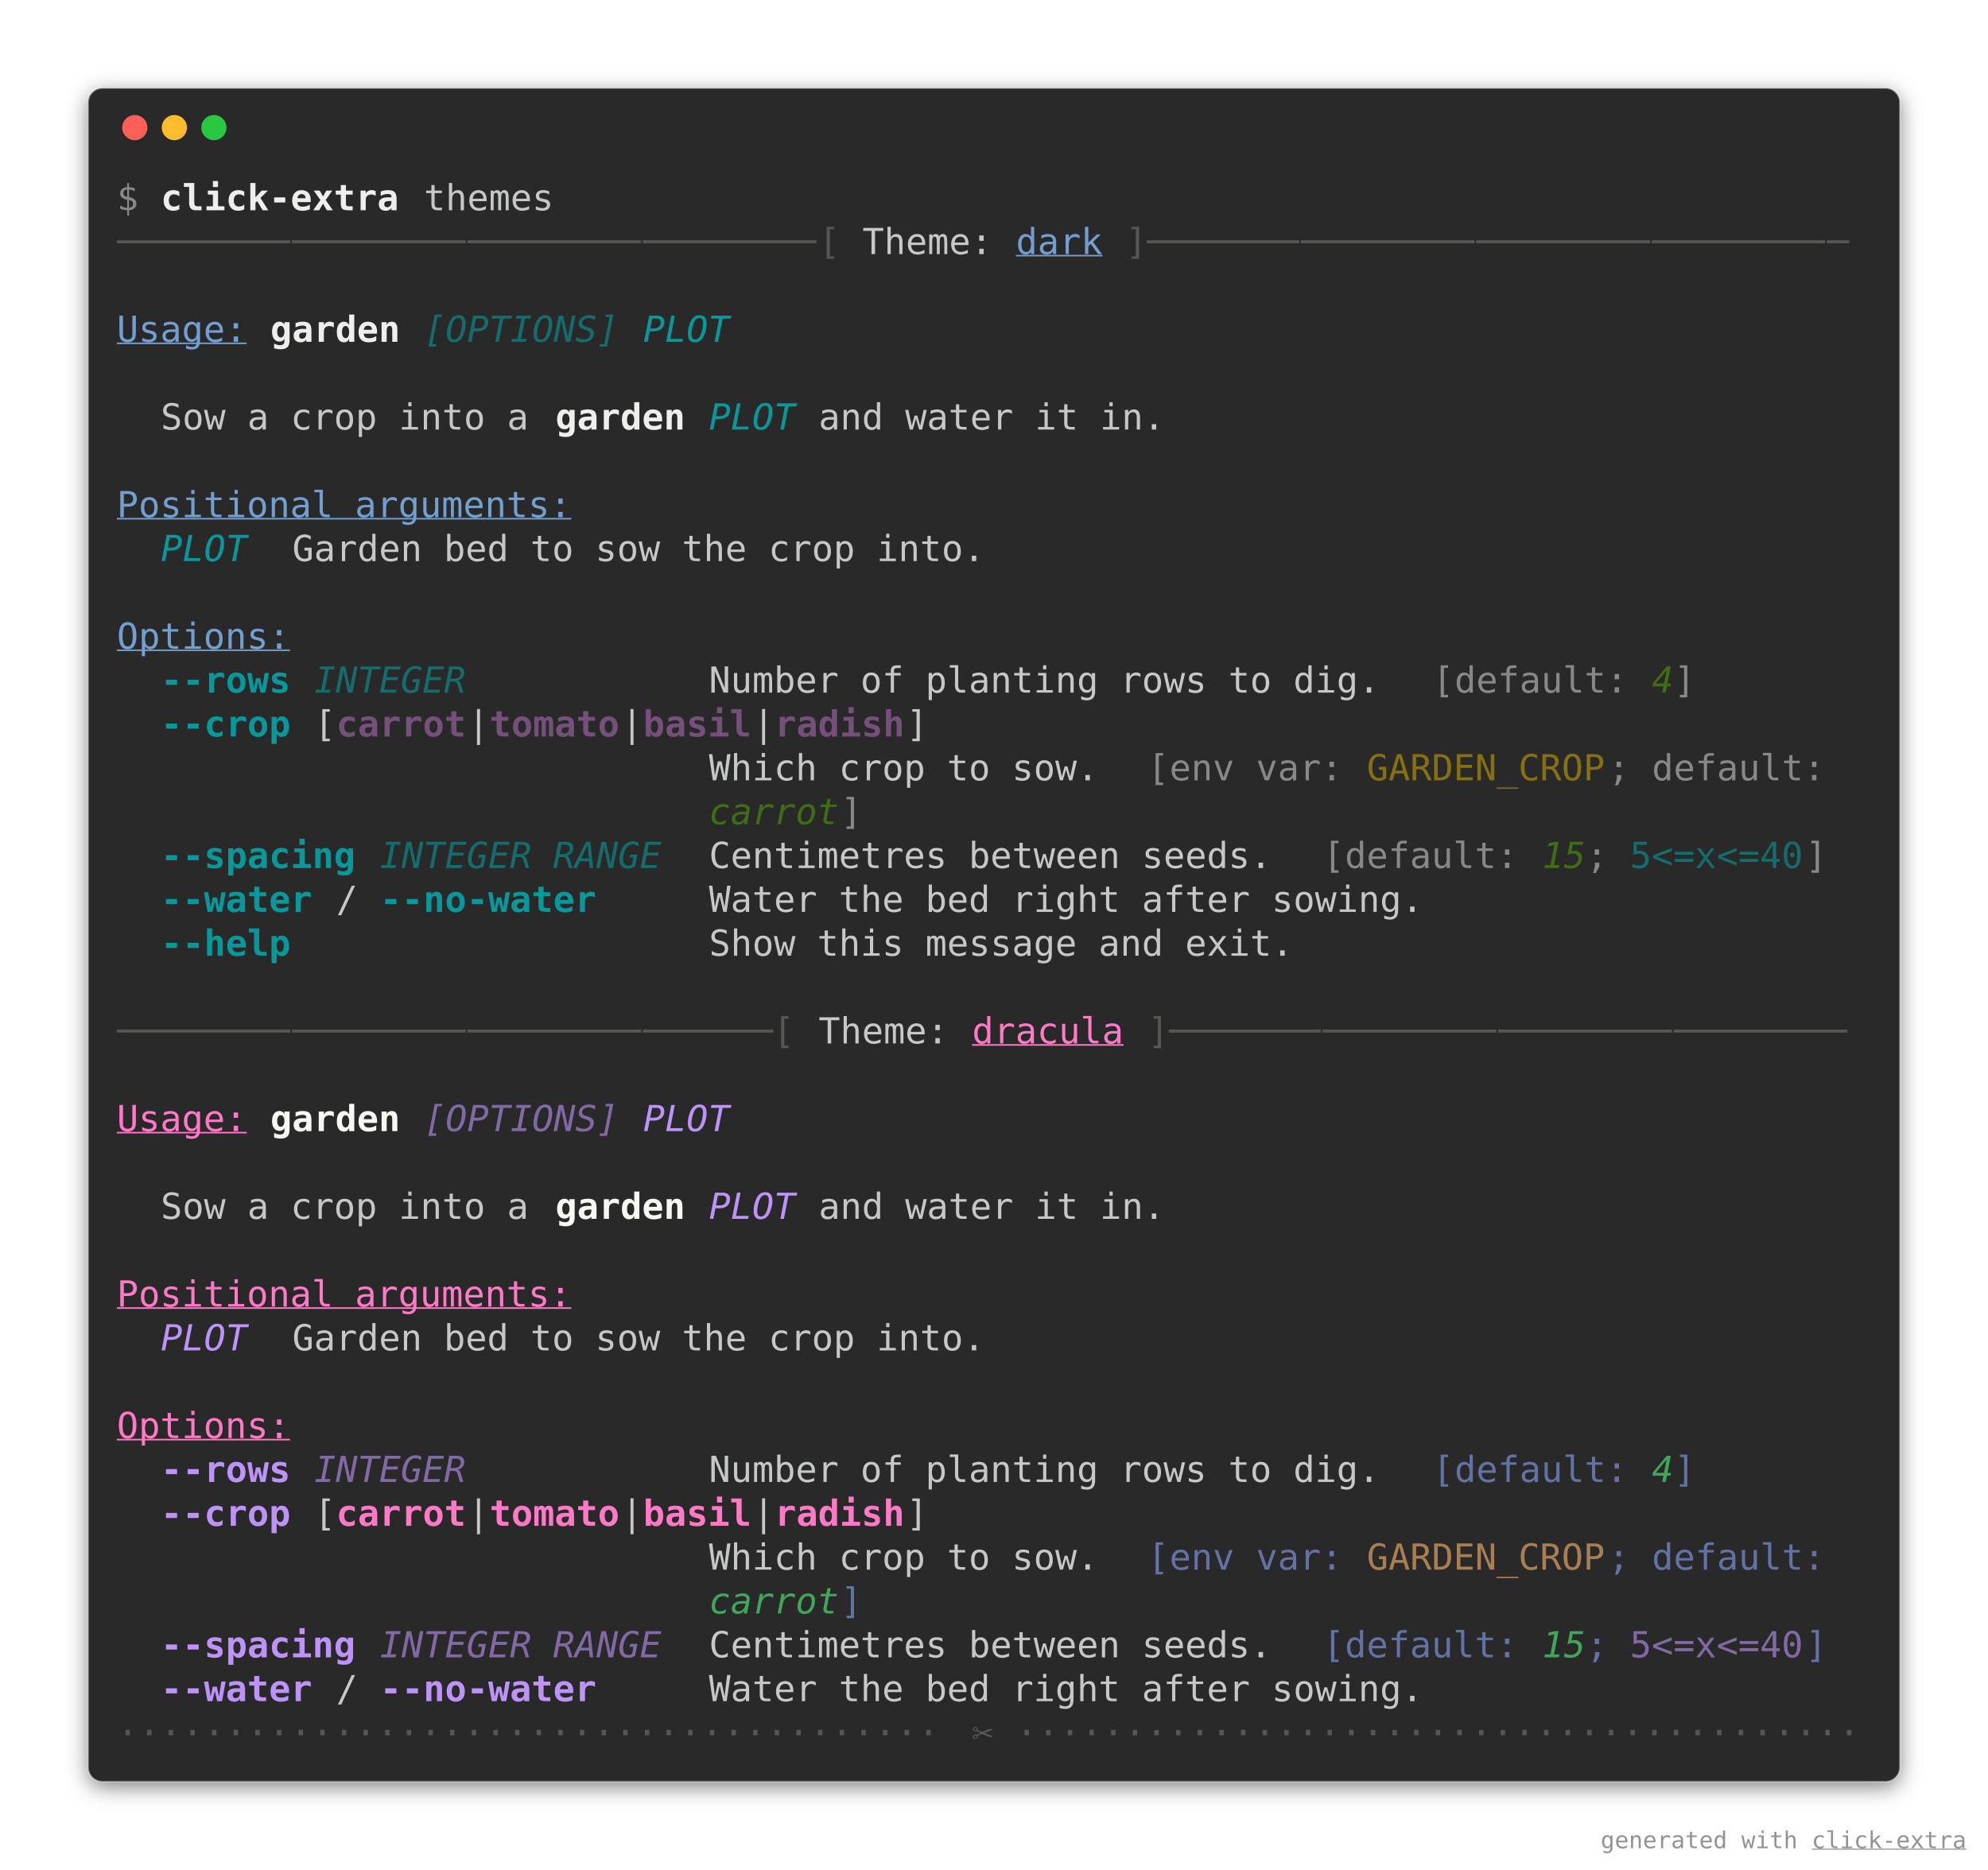
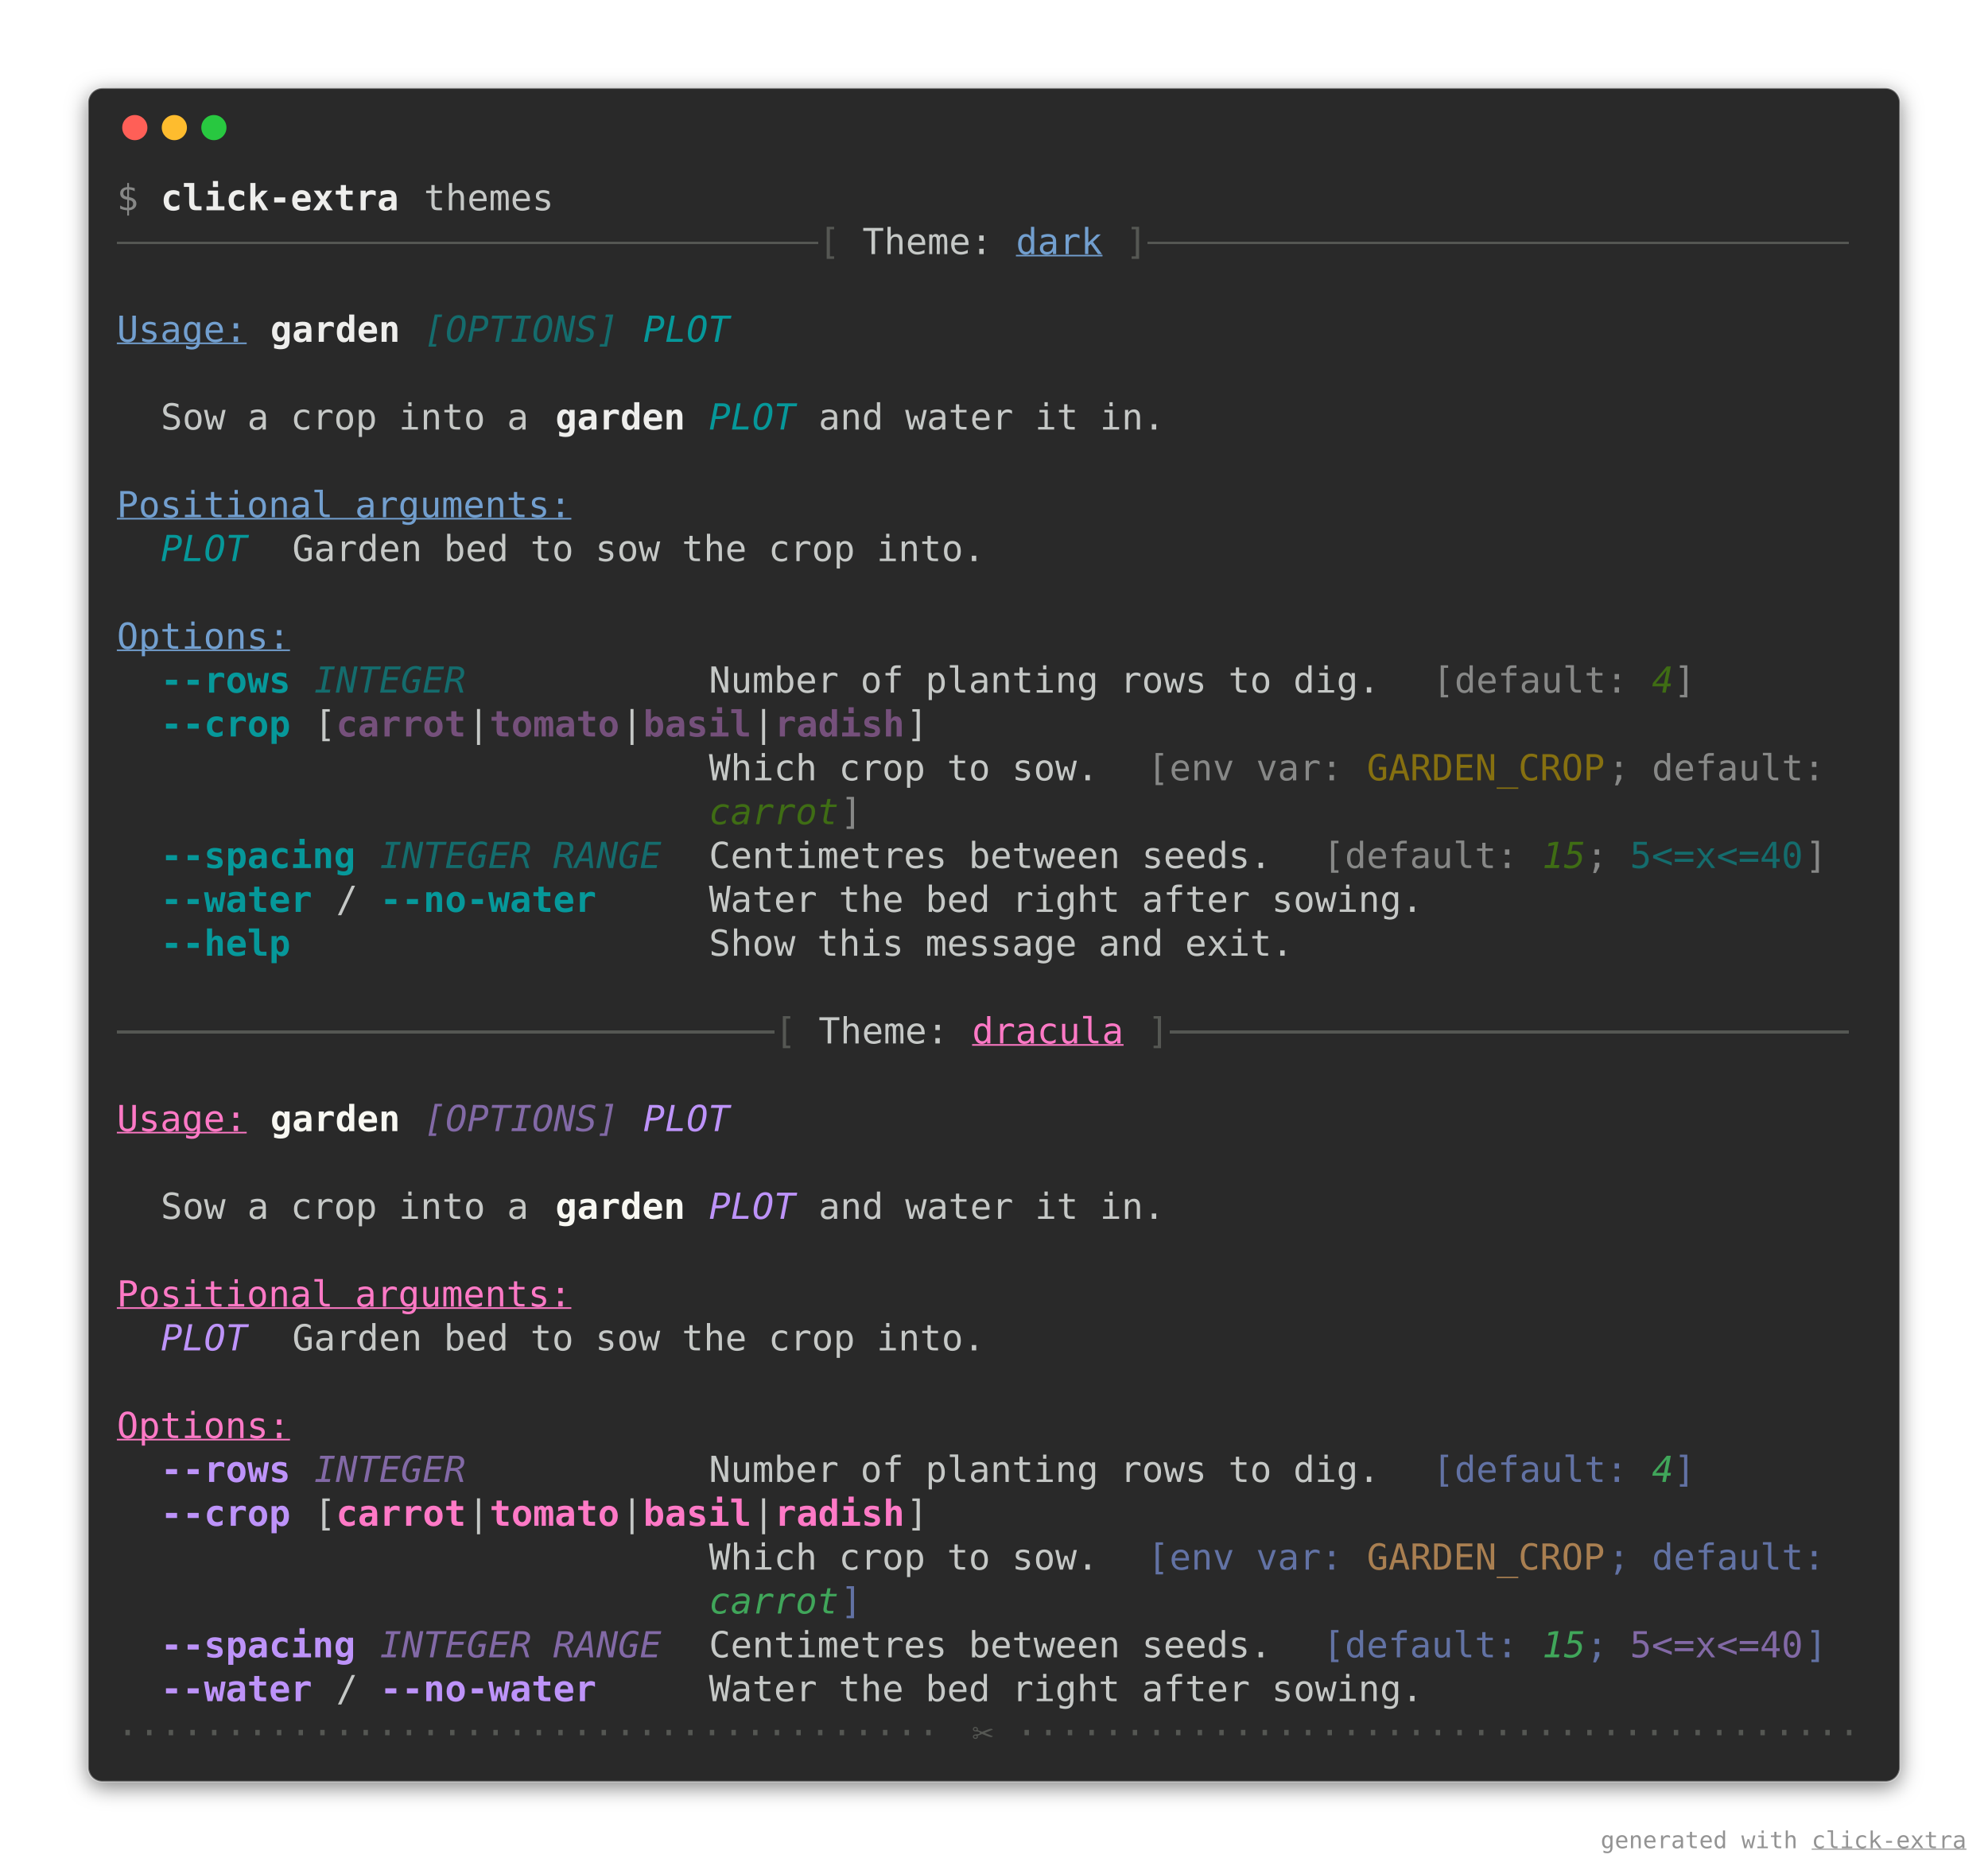
<svg xmlns="http://www.w3.org/2000/svg" viewBox="0 0 1106 1040.4">
  <style>
    .theme-gallery-screen-matrix {
        font-family: 'Fira Code', 'Cascadia Code', Menlo, Consolas, monospace;
        font-size: 20px;
        line-height: 24.4px;
        font-variant-east-asian: full-width;
    }
    .theme-gallery-screen-title {
        font-size: 18px;
        font-weight: bold;
        font-family: 'Fira Code', 'Cascadia Code', Menlo, Consolas, monospace;
    }
    .theme-gallery-screen-r1 { fill: #878887 }
    .theme-gallery-screen-r2 { fill: #eeeeec;font-weight: bold }
    .theme-gallery-screen-r3 { fill: #c5c8c6 }
    .theme-gallery-screen-r4 { fill: #555753 }
    .theme-gallery-screen-r5 { fill: #729fcf;text-decoration: underline }
    .theme-gallery-screen-r6 { fill: #146c6d;font-style: italic }
    .theme-gallery-screen-r7 { fill: #06989a;font-style: italic }
    .theme-gallery-screen-r8 { fill: #06989a;font-weight: bold }
    .theme-gallery-screen-r9 { fill: #3f6d14;font-style: italic }
    .theme-gallery-screen-r10 { fill: #75507b;font-weight: bold }
    .theme-gallery-screen-r11 { fill: #867010 }
    .theme-gallery-screen-r12 { fill: #146c6d }
    .theme-gallery-screen-r13 { fill: #ff79c6;text-decoration: underline }
    .theme-gallery-screen-r14 { fill: #f8f8f2;font-weight: bold }
    .theme-gallery-screen-r15 { fill: #8269a6;font-style: italic }
    .theme-gallery-screen-r16 { fill: #bd93f9;font-style: italic }
    .theme-gallery-screen-r17 { fill: #bd93f9;font-weight: bold }
    .theme-gallery-screen-r18 { fill: #6272a4 }
    .theme-gallery-screen-r19 { fill: #40a65a;font-style: italic }
    .theme-gallery-screen-r20 { fill: #ff79c6;font-weight: bold }
    .theme-gallery-screen-r21 { fill: #a97f51 }
    .theme-gallery-screen-r22 { fill: #8269a6 }
</style>
  <defs>
    <clipPath id="theme-gallery-screen-clip">
      <rect x="65" y="97" width="976" height="878.4" />
    </clipPath>
    <filter id="theme-gallery-screen-shadow" x="-50%" y="-50%" width="200%" height="200%">
      <feGaussianBlur in="SourceAlpha" stdDeviation="6" />
      <feOffset dx="0" dy="3" result="cast" />
      <feFlood flood-color="rgba(0,0,0,0.5)" />
      <feComposite in2="cast" operator="in" result="shadow" />
      <feComposite in="shadow" in2="SourceAlpha" operator="out" />
    </filter>
  </defs>
  <rect filter="url(#theme-gallery-screen-shadow)" x="49" y="49" width="1008" height="942.4" rx="8" />
  <rect fill="#292929" stroke="rgba(255,255,255,0.35)" stroke-width="1" x="49" y="49" width="1008" height="942.4" rx="8" />
  <g transform="translate(49, 49)">
    <g transform="translate(26,22)">
      <circle cx="0" cy="0" r="7" fill="#ff5f57" />
      <circle cx="22" cy="0" r="7" fill="#febc2e" />
      <circle cx="44" cy="0" r="7" fill="#28c840" />
    </g>
  </g>
  <g clip-path="url(#theme-gallery-screen-clip)">
    <g transform="translate(65, 97)">
      <g class="theme-gallery-screen-matrix" font-family="monospace" font-size="20" fill="#c5c8c6">
        <text class="theme-gallery-screen-r1" x="0" textLength="12.2" y="20">$</text>
        <text class="theme-gallery-screen-r2" x="24.4" textLength="134.2" y="20">click-extra</text>
        <text class="theme-gallery-screen-r3" x="170.8" textLength="73.2" y="20">themes</text>
-         <text class="theme-gallery-screen-r4" x="0" textLength="97.6" y="44.4">────────</text>
-         <text class="theme-gallery-screen-r4" x="97.6" textLength="97.6" y="44.4">────────</text>
-         <text class="theme-gallery-screen-r4" x="195.2" textLength="97.6" y="44.4">────────</text>
-         <text class="theme-gallery-screen-r4" x="292.8" textLength="97.6" y="44.4">────────</text>
+         <rect fill="#555753" x="0" y="37.3" width="390.4" height="1.5" shape-rendering="crispEdges" />
+         <text class="theme-gallery-screen-r4" x="0" textLength="390.4" y="44.4" opacity="0">────────────────────────────────</text>
        <text class="theme-gallery-screen-r4" x="390.4" textLength="12.2" y="44.4">[</text>
        <text class="theme-gallery-screen-r3" x="414.8" textLength="73.2" y="44.4">Theme:</text>
        <text class="theme-gallery-screen-r5" x="500.2" textLength="48.8" y="44.4">dark</text>
-         <text class="theme-gallery-screen-r4" x="561.2" textLength="97.6" y="44.4">]───────</text>
-         <text class="theme-gallery-screen-r4" x="658.8" textLength="97.6" y="44.4">────────</text>
-         <text class="theme-gallery-screen-r4" x="756.4" textLength="97.6" y="44.4">────────</text>
-         <text class="theme-gallery-screen-r4" x="854" textLength="97.6" y="44.4">────────</text>
-         <text class="theme-gallery-screen-r4" x="951.6" textLength="12.2" y="44.4">─</text>
+         <text class="theme-gallery-screen-r4" x="561.2" textLength="12.2" y="44.4">]</text>
+         <rect fill="#555753" x="573.4" y="37.3" width="390.4" height="1.5" shape-rendering="crispEdges" />
+         <text class="theme-gallery-screen-r4" x="573.4" textLength="390.4" y="44.4" opacity="0">────────────────────────────────</text>
        <text class="theme-gallery-screen-r5" x="0" textLength="73.2" y="93.2">Usage:</text>
        <text class="theme-gallery-screen-r2" x="85.4" textLength="73.2" y="93.2">garden</text>
        <text class="theme-gallery-screen-r6" x="170.8" textLength="109.8" y="93.2">[OPTIONS]</text>
        <text class="theme-gallery-screen-r7" x="292.8" textLength="48.8" y="93.2">PLOT</text>
        <text class="theme-gallery-screen-r3" x="24.4" textLength="207.4" y="142">Sow a crop into a</text>
        <text class="theme-gallery-screen-r2" x="244" textLength="73.2" y="142">garden</text>
        <text class="theme-gallery-screen-r7" x="329.4" textLength="48.8" y="142">PLOT</text>
        <text class="theme-gallery-screen-r3" x="390.4" textLength="195.2" y="142">and water it in.</text>
        <text class="theme-gallery-screen-r5" x="0" textLength="256.2" y="190.8">Positional arguments:</text>
        <text class="theme-gallery-screen-r7" x="24.4" textLength="48.8" y="215.2">PLOT</text>
        <text class="theme-gallery-screen-r3" x="97.6" textLength="390.4" y="215.2">Garden bed to sow the crop into.</text>
        <text class="theme-gallery-screen-r5" x="0" textLength="97.6" y="264">Options:</text>
        <text class="theme-gallery-screen-r8" x="24.4" textLength="73.2" y="288.4">--rows</text>
        <text class="theme-gallery-screen-r6" x="109.8" textLength="85.4" y="288.4">INTEGER</text>
        <text class="theme-gallery-screen-r3" x="329.4" textLength="378.2" y="288.4">Number of planting rows to dig.</text>
        <text class="theme-gallery-screen-r1" x="732" textLength="12.2" y="288.4">[</text>
        <text class="theme-gallery-screen-r1" x="744.2" textLength="97.6" y="288.4">default:</text>
        <text class="theme-gallery-screen-r9" x="854" textLength="12.2" y="288.4">4</text>
        <text class="theme-gallery-screen-r1" x="866.2" textLength="12.2" y="288.4">]</text>
        <text class="theme-gallery-screen-r8" x="24.4" textLength="73.2" y="312.8">--crop</text>
        <text class="theme-gallery-screen-r3" x="109.8" textLength="12.2" y="312.8">[</text>
        <text class="theme-gallery-screen-r10" x="122" textLength="73.2" y="312.8">carrot</text>
        <text class="theme-gallery-screen-r3" x="195.2" textLength="12.2" y="312.8">|</text>
        <text class="theme-gallery-screen-r10" x="207.4" textLength="73.2" y="312.8">tomato</text>
        <text class="theme-gallery-screen-r3" x="280.6" textLength="12.2" y="312.8">|</text>
        <text class="theme-gallery-screen-r10" x="292.8" textLength="61" y="312.8">basil</text>
        <text class="theme-gallery-screen-r3" x="353.8" textLength="12.2" y="312.8">|</text>
        <text class="theme-gallery-screen-r10" x="366" textLength="73.2" y="312.8">radish</text>
        <text class="theme-gallery-screen-r3" x="439.2" textLength="12.2" y="312.8">]</text>
        <text class="theme-gallery-screen-r3" x="329.4" textLength="219.6" y="337.2">Which crop to sow.</text>
        <text class="theme-gallery-screen-r1" x="573.4" textLength="12.2" y="337.2">[</text>
        <text class="theme-gallery-screen-r1" x="585.6" textLength="97.6" y="337.2">env var:</text>
        <text class="theme-gallery-screen-r11" x="695.4" textLength="134.2" y="337.2">GARDEN_CROP</text>
        <text class="theme-gallery-screen-r1" x="829.6" textLength="12.2" y="337.2">;</text>
        <text class="theme-gallery-screen-r1" x="854" textLength="97.6" y="337.2">default:</text>
        <text class="theme-gallery-screen-r9" x="329.4" textLength="73.2" y="361.6">carrot</text>
        <text class="theme-gallery-screen-r1" x="402.6" textLength="12.2" y="361.6">]</text>
        <text class="theme-gallery-screen-r8" x="24.4" textLength="109.8" y="386">--spacing</text>
        <text class="theme-gallery-screen-r6" x="146.4" textLength="158.6" y="386">INTEGER RANGE</text>
        <text class="theme-gallery-screen-r3" x="329.4" textLength="317.2" y="386">Centimetres between seeds.</text>
        <text class="theme-gallery-screen-r1" x="671" textLength="12.2" y="386">[</text>
        <text class="theme-gallery-screen-r1" x="683.2" textLength="97.6" y="386">default:</text>
        <text class="theme-gallery-screen-r9" x="793" textLength="24.4" y="386">15</text>
        <text class="theme-gallery-screen-r1" x="817.4" textLength="12.2" y="386">;</text>
        <text class="theme-gallery-screen-r12" x="841.8" textLength="97.6" y="386">5&lt;=x&lt;=40</text>
        <text class="theme-gallery-screen-r1" x="939.4" textLength="12.2" y="386">]</text>
        <text class="theme-gallery-screen-r8" x="24.4" textLength="85.4" y="410.4">--water</text>
        <text class="theme-gallery-screen-r3" x="122" textLength="12.2" y="410.4">/</text>
        <text class="theme-gallery-screen-r8" x="146.4" textLength="122" y="410.4">--no-water</text>
        <text class="theme-gallery-screen-r3" x="329.4" textLength="402.6" y="410.4">Water the bed right after sowing.</text>
        <text class="theme-gallery-screen-r8" x="24.4" textLength="73.2" y="434.8">--help</text>
        <text class="theme-gallery-screen-r3" x="329.4" textLength="329.4" y="434.8">Show this message and exit.</text>
-         <text class="theme-gallery-screen-r4" x="0" textLength="97.6" y="483.6">────────</text>
-         <text class="theme-gallery-screen-r4" x="97.6" textLength="97.6" y="483.6">────────</text>
-         <text class="theme-gallery-screen-r4" x="195.2" textLength="97.6" y="483.6">────────</text>
-         <text class="theme-gallery-screen-r4" x="292.8" textLength="85.4" y="483.6">──────[</text>
+         <rect fill="#555753" x="0" y="476.5" width="366" height="1.5" shape-rendering="crispEdges" />
+         <text class="theme-gallery-screen-r4" x="0" textLength="366" y="483.6" opacity="0">──────────────────────────────</text>
+         <text class="theme-gallery-screen-r4" x="366" textLength="12.2" y="483.6">[</text>
        <text class="theme-gallery-screen-r3" x="390.4" textLength="73.2" y="483.6">Theme:</text>
        <text class="theme-gallery-screen-r13" x="475.8" textLength="85.4" y="483.6">dracula</text>
-         <text class="theme-gallery-screen-r4" x="573.4" textLength="97.6" y="483.6">]───────</text>
-         <text class="theme-gallery-screen-r4" x="671" textLength="97.6" y="483.6">────────</text>
-         <text class="theme-gallery-screen-r4" x="768.6" textLength="97.6" y="483.6">────────</text>
-         <text class="theme-gallery-screen-r4" x="866.2" textLength="97.6" y="483.6">────────</text>
+         <text class="theme-gallery-screen-r4" x="573.4" textLength="12.2" y="483.6">]</text>
+         <rect fill="#555753" x="585.6" y="476.5" width="378.2" height="1.5" shape-rendering="crispEdges" />
+         <text class="theme-gallery-screen-r4" x="585.6" textLength="378.2" y="483.6" opacity="0">───────────────────────────────</text>
        <text class="theme-gallery-screen-r13" x="0" textLength="73.2" y="532.4">Usage:</text>
        <text class="theme-gallery-screen-r14" x="85.4" textLength="73.2" y="532.4">garden</text>
        <text class="theme-gallery-screen-r15" x="170.8" textLength="109.8" y="532.4">[OPTIONS]</text>
        <text class="theme-gallery-screen-r16" x="292.8" textLength="48.8" y="532.4">PLOT</text>
        <text class="theme-gallery-screen-r3" x="24.4" textLength="207.4" y="581.2">Sow a crop into a</text>
        <text class="theme-gallery-screen-r14" x="244" textLength="73.2" y="581.2">garden</text>
        <text class="theme-gallery-screen-r16" x="329.4" textLength="48.8" y="581.2">PLOT</text>
        <text class="theme-gallery-screen-r3" x="390.4" textLength="195.2" y="581.2">and water it in.</text>
        <text class="theme-gallery-screen-r13" x="0" textLength="256.2" y="630">Positional arguments:</text>
        <text class="theme-gallery-screen-r16" x="24.4" textLength="48.8" y="654.4">PLOT</text>
        <text class="theme-gallery-screen-r3" x="97.6" textLength="390.4" y="654.4">Garden bed to sow the crop into.</text>
        <text class="theme-gallery-screen-r13" x="0" textLength="97.6" y="703.2">Options:</text>
        <text class="theme-gallery-screen-r17" x="24.4" textLength="73.2" y="727.6">--rows</text>
        <text class="theme-gallery-screen-r15" x="109.8" textLength="85.4" y="727.6">INTEGER</text>
        <text class="theme-gallery-screen-r3" x="329.4" textLength="378.2" y="727.6">Number of planting rows to dig.</text>
        <text class="theme-gallery-screen-r18" x="732" textLength="12.2" y="727.6">[</text>
        <text class="theme-gallery-screen-r18" x="744.2" textLength="97.6" y="727.6">default:</text>
        <text class="theme-gallery-screen-r19" x="854" textLength="12.2" y="727.6">4</text>
        <text class="theme-gallery-screen-r18" x="866.2" textLength="12.2" y="727.6">]</text>
        <text class="theme-gallery-screen-r17" x="24.4" textLength="73.2" y="752">--crop</text>
        <text class="theme-gallery-screen-r3" x="109.8" textLength="12.2" y="752">[</text>
        <text class="theme-gallery-screen-r20" x="122" textLength="73.2" y="752">carrot</text>
        <text class="theme-gallery-screen-r3" x="195.2" textLength="12.2" y="752">|</text>
        <text class="theme-gallery-screen-r20" x="207.4" textLength="73.2" y="752">tomato</text>
        <text class="theme-gallery-screen-r3" x="280.6" textLength="12.2" y="752">|</text>
        <text class="theme-gallery-screen-r20" x="292.8" textLength="61" y="752">basil</text>
        <text class="theme-gallery-screen-r3" x="353.8" textLength="12.2" y="752">|</text>
        <text class="theme-gallery-screen-r20" x="366" textLength="73.2" y="752">radish</text>
        <text class="theme-gallery-screen-r3" x="439.2" textLength="12.2" y="752">]</text>
        <text class="theme-gallery-screen-r3" x="329.4" textLength="219.6" y="776.4">Which crop to sow.</text>
        <text class="theme-gallery-screen-r18" x="573.4" textLength="12.2" y="776.4">[</text>
        <text class="theme-gallery-screen-r18" x="585.6" textLength="97.6" y="776.4">env var:</text>
        <text class="theme-gallery-screen-r21" x="695.4" textLength="134.2" y="776.4">GARDEN_CROP</text>
        <text class="theme-gallery-screen-r18" x="829.6" textLength="12.2" y="776.4">;</text>
        <text class="theme-gallery-screen-r18" x="854" textLength="97.6" y="776.4">default:</text>
        <text class="theme-gallery-screen-r19" x="329.4" textLength="73.2" y="800.8">carrot</text>
        <text class="theme-gallery-screen-r18" x="402.6" textLength="12.2" y="800.8">]</text>
        <text class="theme-gallery-screen-r17" x="24.4" textLength="109.8" y="825.2">--spacing</text>
        <text class="theme-gallery-screen-r15" x="146.4" textLength="158.6" y="825.2">INTEGER RANGE</text>
        <text class="theme-gallery-screen-r3" x="329.4" textLength="317.2" y="825.2">Centimetres between seeds.</text>
        <text class="theme-gallery-screen-r18" x="671" textLength="12.2" y="825.2">[</text>
        <text class="theme-gallery-screen-r18" x="683.2" textLength="97.6" y="825.2">default:</text>
        <text class="theme-gallery-screen-r19" x="793" textLength="24.4" y="825.2">15</text>
        <text class="theme-gallery-screen-r18" x="817.4" textLength="12.2" y="825.2">;</text>
        <text class="theme-gallery-screen-r22" x="841.8" textLength="97.6" y="825.2">5&lt;=x&lt;=40</text>
        <text class="theme-gallery-screen-r18" x="939.4" textLength="12.2" y="825.2">]</text>
        <text class="theme-gallery-screen-r17" x="24.4" textLength="85.4" y="849.6">--water</text>
        <text class="theme-gallery-screen-r3" x="122" textLength="12.2" y="849.6">/</text>
        <text class="theme-gallery-screen-r17" x="146.4" textLength="122" y="849.6">--no-water</text>
        <text class="theme-gallery-screen-r3" x="329.4" textLength="402.6" y="849.6">Water the bed right after sowing.</text>
        <text class="theme-gallery-screen-r4" x="0" textLength="463.6" y="874">······································</text>
        <text class="theme-gallery-screen-r4" x="475.8" textLength="12.2" y="874">✂</text>
        <text class="theme-gallery-screen-r4" x="500.2" textLength="475.8" y="874">·······································</text>
      </g>
    </g>
  </g>
  <text class="watermark" x="1094" y="1028.4" text-anchor="end" fill="rgba(128,128,128,0.85)" font-family="'Fira Code', 'Cascadia Code', Menlo, Consolas, monospace" font-size="13">generated with <a href="https://kdeldycke.github.io/click-extra/screenshots.html" class="watermark-link">
      <tspan text-decoration="underline">click-extra</tspan>
    </a>
  </text>
</svg>
